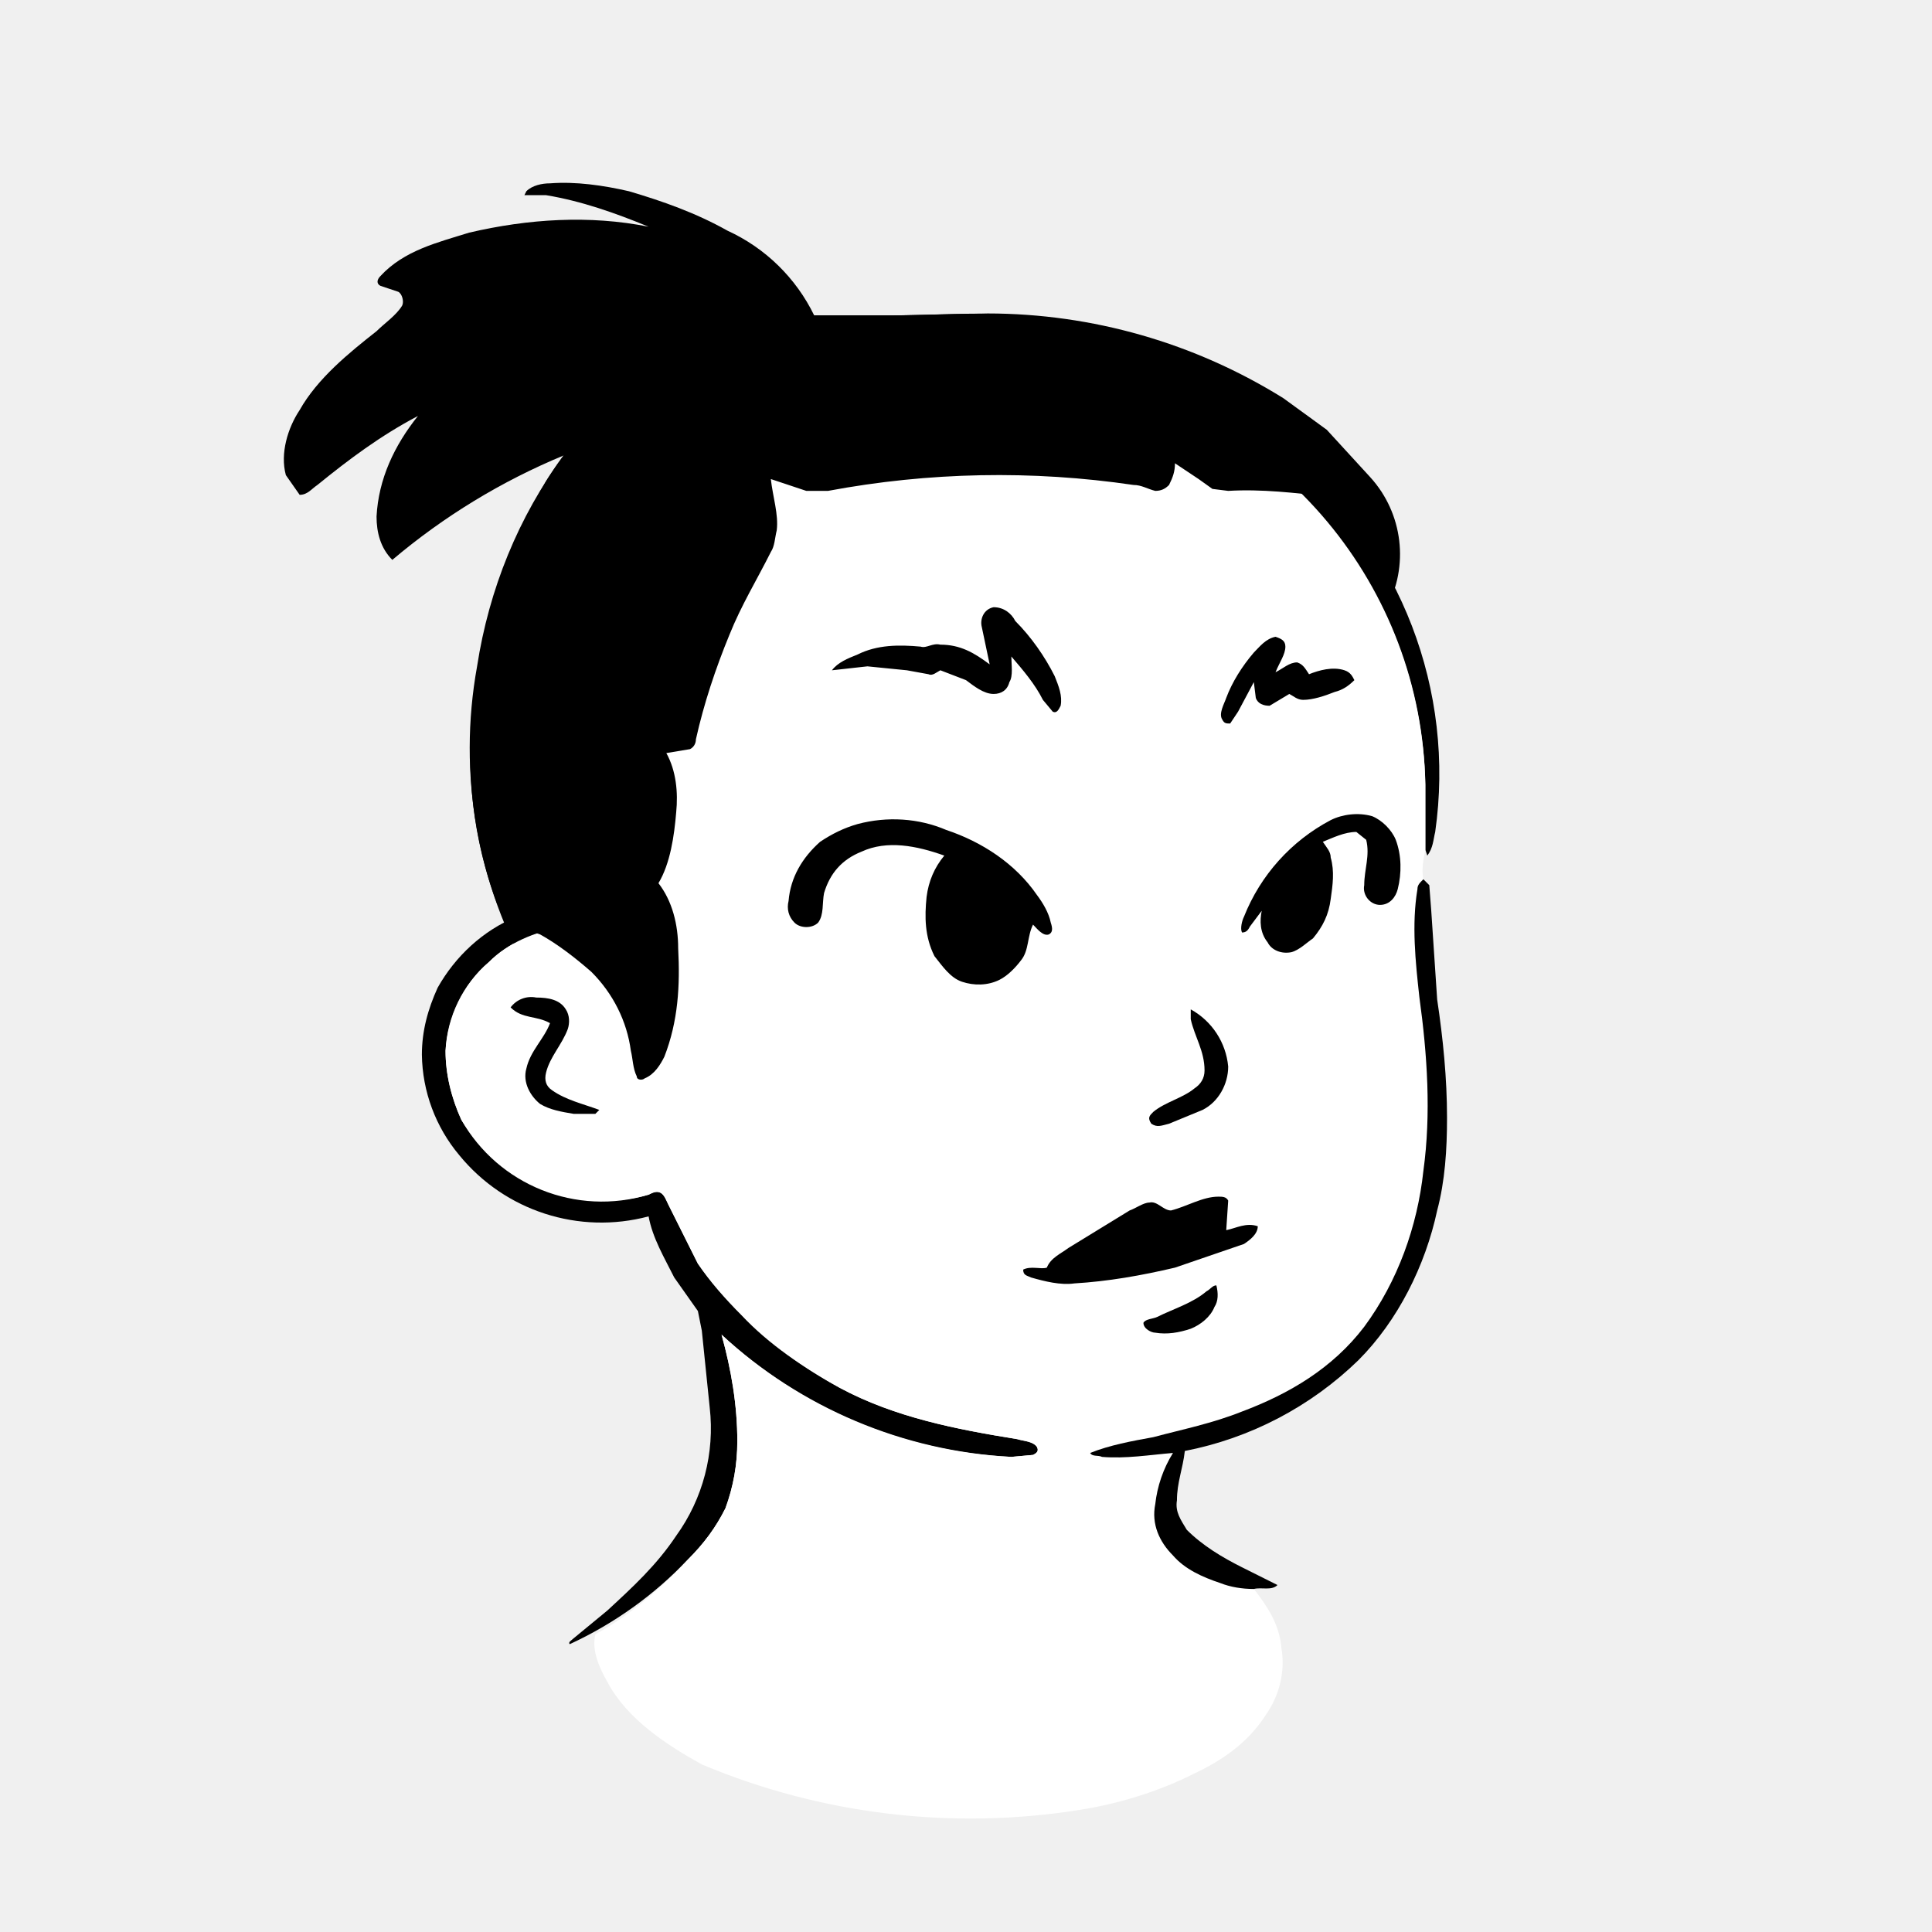
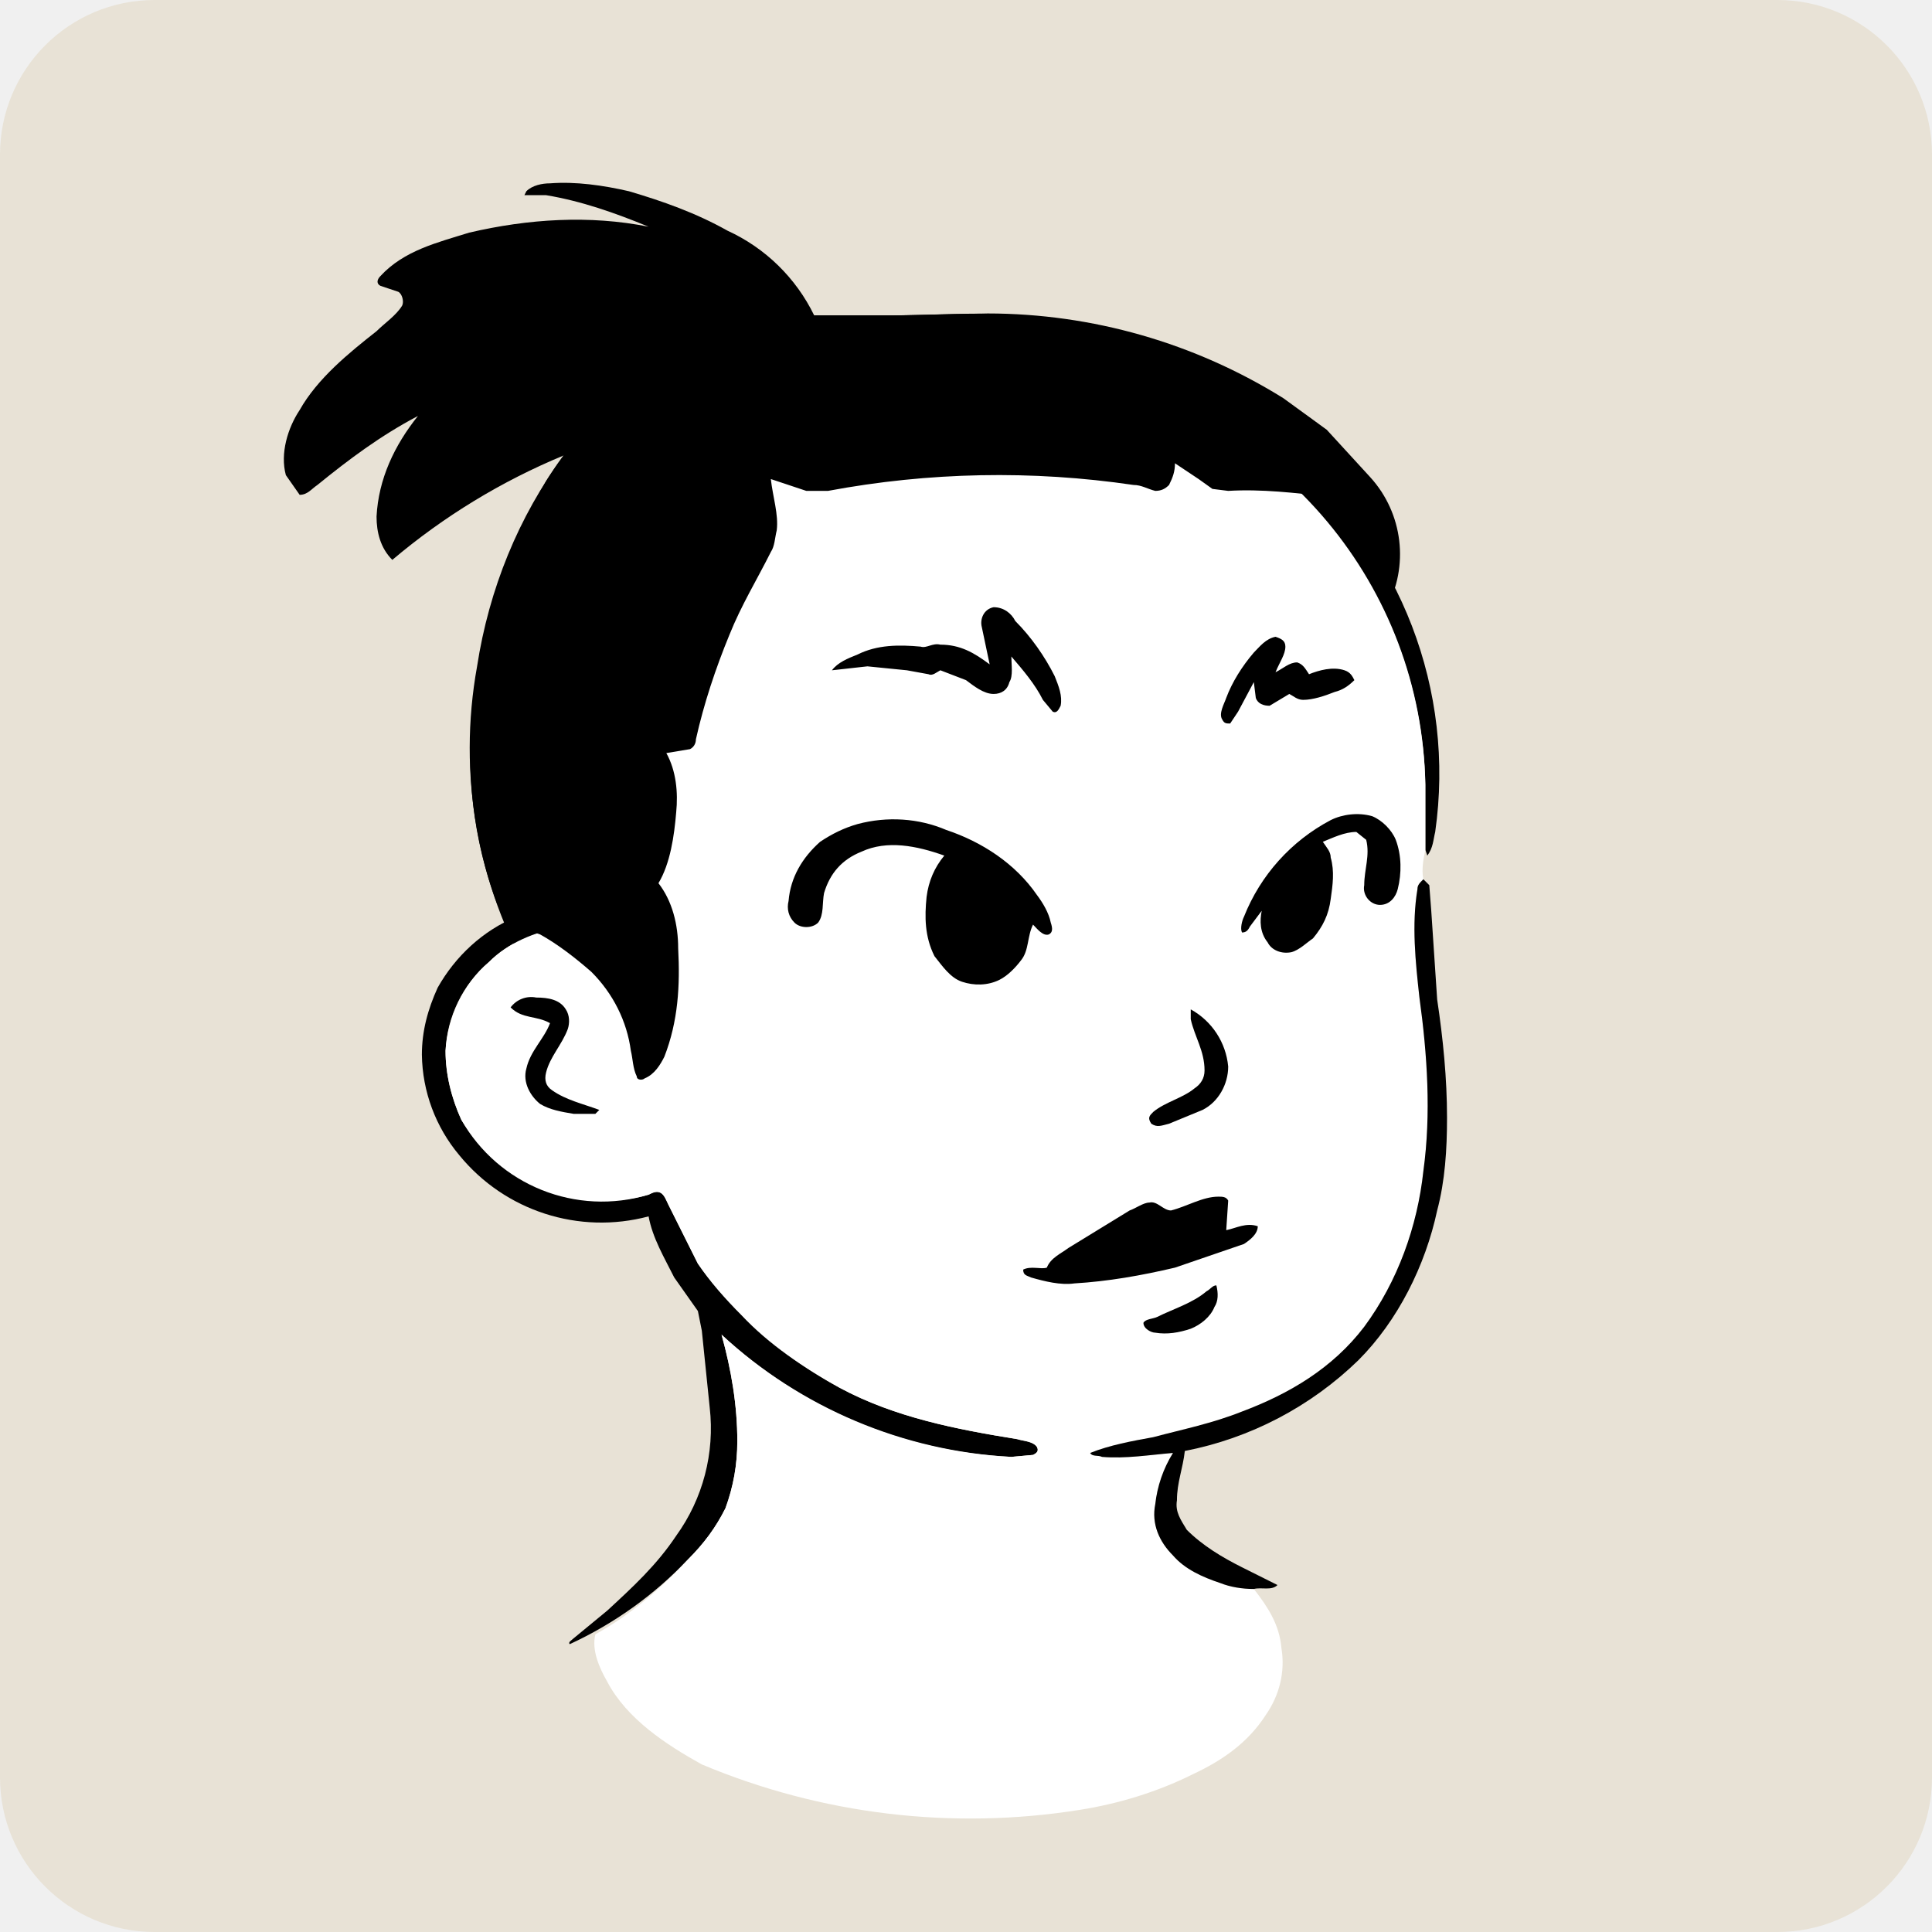
<svg xmlns="http://www.w3.org/2000/svg" viewBox="0 0 980 980" fill="none" shape-rendering="auto">
  <mask id="viewboxMask">
-     <rect width="980" height="980" rx="0" ry="0" x="0" y="0" fill="#fff" />
+     <rect width="980" height="980" rx="78.4" ry="78.4" x="0" y="0" fill="#fff" />
  </mask>
  <g mask="url(#viewboxMask)">
+     <rect fill="#e8e2d6" width="980" height="980" x="0" y="0" />
    <g transform="translate(10 -60)">
      <path d="M269 153c13-1 27 1 40 4 17 5 34 11 50 20a91 91 0 0 1 44 43h41l47-1a284 284 0 0 1 150 43l22 16 22 24a58 58 0 0 1 8 67c-2 4-7 6-11 3s-6-8-9-13l-16-26-10-23-35-1c-4 0-8-1-11-4l-14-10c-1 4-3 9-6 12-3 4-9 0-13-1-22-4-44-6-67-6-24 0-47 3-71 6l-23 4-8-2-18-5 3 17-1 14c0 4-3 8-5 12l-19 37c-6 17-12 34-16 52 0 2-1 4-3 5l-12 2c5 9 6 20 5 30-1 12-3 25-9 36 7 9 9 20 10 32 2 19 0 38-7 55-2 5-5 10-10 12-1 1-4 1-4-1-2-3-2-7-2-11l-3-13-18-1c-8-2-16-7-21-14l-9-10a233 233 0 0 1-28-159c6-39 21-76 44-107a330 330 0 0 0-87 53c-6-6-8-14-8-22 1-19 9-36 21-51-19 10-35 22-51 35-3 2-5 5-9 5l-7-10c-3-11 1-24 7-33 9-16 25-29 39-40 4-4 10-8 13-13 1-2 0-6-2-7l-9-3c-2-1-2-3 0-5 12-13 29-17 45-22 30-7 61-9 91-3-17-7-34-13-52-16h-11l1-2c3-3 8-4 12-4Z" fill="#000000" />
      <path d="M486 236c57-2 115 18 159 56a209 209 0 0 1 73 190c-1 4-1 8-4 12l-1-3v-33a215 215 0 0 0-172-206 235 235 0 0 0-270 153c-12 37-14 78-6 116 6-2 12-2 17-2 2 1 5 1 6 3s0 3-1 4l-12 4c-14 3-27 8-37 18a63 63 0 0 0-22 45c0 12 3 24 8 35 8 13 19 24 33 31 18 10 41 13 62 7 2-1 4-2 6-1s3 4 4 6l15 30a215 215 0 0 0 72 63c28 15 59 21 90 26 3 1 8 1 10 4 1 2 0 3-2 4l-11 1a231 231 0 0 1-147-62c5 18 8 36 8 54 0 12-2 23-6 34-5 10-11 18-19 26a196 196 0 0 1-60 43c-1-1 1-2 2-3l17-14c13-12 25-23 35-38a93 93 0 0 0 17-65l-4-39-2-10-12-17c-5-10-11-20-13-31a93 93 0 0 1-96-31 81 81 0 0 1-19-51c0-12 3-23 8-34 9-16 23-29 40-36-8-31-8-62-3-93 8-40 26-77 51-108 45-54 115-87 186-88Z" fill="#000" />
      <path d="M541 252a214 214 0 0 1 172 206v33c-1 5-2 10-1 15-2 2-3 3-3 5-3 18-1 37 1 55 4 29 6 59 2 88-3 28-13 56-30 79-16 21-38 34-62 43-15 6-30 9-45 13-11 2-22 4-32 8 1 2 4 1 6 2 12 1 24-1 36-2-5 8-8 17-9 26-2 10 2 19 9 26 6 7 15 11 24 14 5 2 11 3 17 3 7 9 13 18 14 30 2 12-1 24-8 34-9 14-22 23-37 30-18 9-38 15-57 18a352 352 0 0 1-192-23c-18-10-38-23-48-42-4-7-8-16-6-24 18-10 33-23 47-38 8-8 14-16 19-26 4-11 6-22 6-34 0-18-3-36-8-54a235 235 0 0 0 147 62l11-1c2-1 3-2 2-4-2-3-7-3-10-4-31-5-62-11-90-26-18-10-36-22-50-37-8-8-16-17-22-26l-15-30c-1-2-2-5-4-6s-4 0-6 1a82 82 0 0 1-95-38c-5-11-8-23-8-35 1-17 9-34 22-45 10-10 23-15 37-18l12-4c1-1 2-2 1-4s-4-2-6-3c-5 0-11 0-17 2-8-38-6-79 6-116a236 236 0 0 1 270-153Z" fill="#ffffff" />
      <path d="m712 506 3 3 1 13 3 45c3 20 5 40 5 60 0 16-1 32-5 47-6 28-20 56-40 76a174 174 0 0 1-88 46c-1 9-4 16-4 25-1 6 2 10 5 15 8 8 18 14 28 19l18 9c-3 3-8 1-12 2-6 0-12-1-17-3-9-3-18-7-24-14-7-7-11-16-9-26 1-9 4-18 9-26-12 1-24 3-36 2-2-1-5 0-6-2 10-4 21-6 32-8 15-4 30-7 45-13 24-9 46-22 62-43 17-23 27-51 30-79 4-29 2-59-2-88-2-18-4-37-1-55 0-2 1-3 3-5ZM262 566c6 0 12 1 15 6 2 3 2 7 1 10-3 8-9 14-11 22-1 4 0 7 3 9 7 5 16 7 24 10l-2 2h-11c-6-1-12-2-17-5-5-4-9-11-7-18 2-9 9-15 12-23-7-4-14-2-20-8 3-4 8-6 13-5Z" fill="#000" />
      <path d="M686 474c5 2 10 7 12 12 3 8 3 17 1 25-1 4-4 8-9 8s-9-5-8-10c0-8 3-15 1-23l-5-4c-6 0-12 3-17 5 2 3 4 5 4 8 2 7 1 14 0 21-1 8-4 14-9 20-3 2-7 6-11 7-5 1-10-1-12-5-4-5-4-11-3-16l-6 8c-1 2-2 3-4 3-1-2 0-6 1-8a95 95 0 0 1 44-49c6-3 14-4 21-2ZM470 481c18 6 35 17 46 33 3 4 6 9 7 14 1 3 1 5-1 6-3 1-6-3-8-5-3 6-2 13-6 18-3 4-7 8-11 10-6 3-13 3-19 1s-10-8-14-13c-5-10-5-20-4-30 1-8 4-15 9-21-14-5-29-8-42-2-10 4-16 11-19 21-1 5 0 11-3 15-3 3-9 3-12 0s-4-7-3-11c1-12 7-22 16-30 6-4 12-7 19-9 15-4 31-3 45 3Z" fill="#000000" />
      <path d="M494 368c5 0 9 3 11 7 8 8 15 18 20 28 2 5 4 10 3 15-1 2-2 4-4 3l-5-6c-4-8-10-15-16-22 0 4 1 10-1 13-1 4-4 6-8 6-5 0-10-4-14-7l-13-5c-2 1-4 3-6 2l-11-2-20-2-18 2c3-4 8-6 13-8 10-5 21-5 32-4 3 1 6-2 10-1 10 0 17 4 25 10l-4-19c-1-4 1-9 6-10ZM637 383c3 1 5 2 5 5 0 4-3 8-5 13 4-2 7-5 11-5 3 1 4 3 6 6 5-2 12-4 18-2 3 1 4 3 5 5-3 3-6 5-10 6-5 2-11 4-16 4-3 0-5-2-7-3l-10 6c-3 0-6-1-7-4l-1-8-8 15-4 6c-2 0-3 0-4-2-2-3 1-8 2-11 3-8 8-16 14-23 3-3 6-7 11-8Z" fill="#000000" />
      <path d="M594 572a37 37 0 0 1 19 29c0 9-5 18-13 22l-17 7c-4 1-6 2-9 0-2-3-1-4 1-6 6-5 15-7 21-12 3-2 5-5 5-9 0-10-5-17-7-26v-5Z" fill="#000000" />
      <path d="M608 667c2 0 4 0 5 2l-1 15c5-1 10-4 16-2 0 4-4 7-7 9l-35 12c-17 4-34 7-51 8-7 1-15-1-22-3-2-1-4-1-4-4 4-2 9 0 12-1 2-5 7-7 11-10l31-19c3-1 7-4 10-4 4-1 7 4 11 4 8-2 16-7 24-7ZM607 712c1 4 1 8-1 11-2 5-7 9-12 11-6 2-12 3-18 2-2 0-6-2-6-5 1-2 5-2 7-3 8-4 18-7 25-13 2-1 3-3 5-3Z" fill="#000000" />
      <path d="M508 220a271 271 0 0 1 97 24c14 7 29 14 42 23 8 5 16 11 22 18l22 25c-9 4-18 3-27 2-17-2-34-4-51-3l-8-1-7-5-12-8c0 4-1 7-3 11-2 2-4 3-7 3-4-1-7-3-11-3a470 470 0 0 0-155 3h-11l-18-6c1 9 4 18 3 26-1 4-1 8-3 11-7 14-15 27-21 42-7 17-13 35-17 53 0 2-1 4-3 5l-12 2c5 9 6 20 5 30-1 12-3 26-9 36 7 9 10 21 10 33 1 19 0 37-7 55-2 4-5 9-10 11-1 1-4 1-4-1-2-4-2-9-3-13-2-15-9-29-20-40-8-7-17-14-26-19-6-2-11-4-16-8l-6-8c-12-32-16-67-12-101a285 285 0 0 1 37-113c10-16 22-30 35-43 10-9 20-17 31-23l14-5 32-11 19-2h43c23 0 44-2 67 0Z" fill="#000000" />
    </g>
    <g transform="translate(10 -60)" />
  </g>
</svg>
